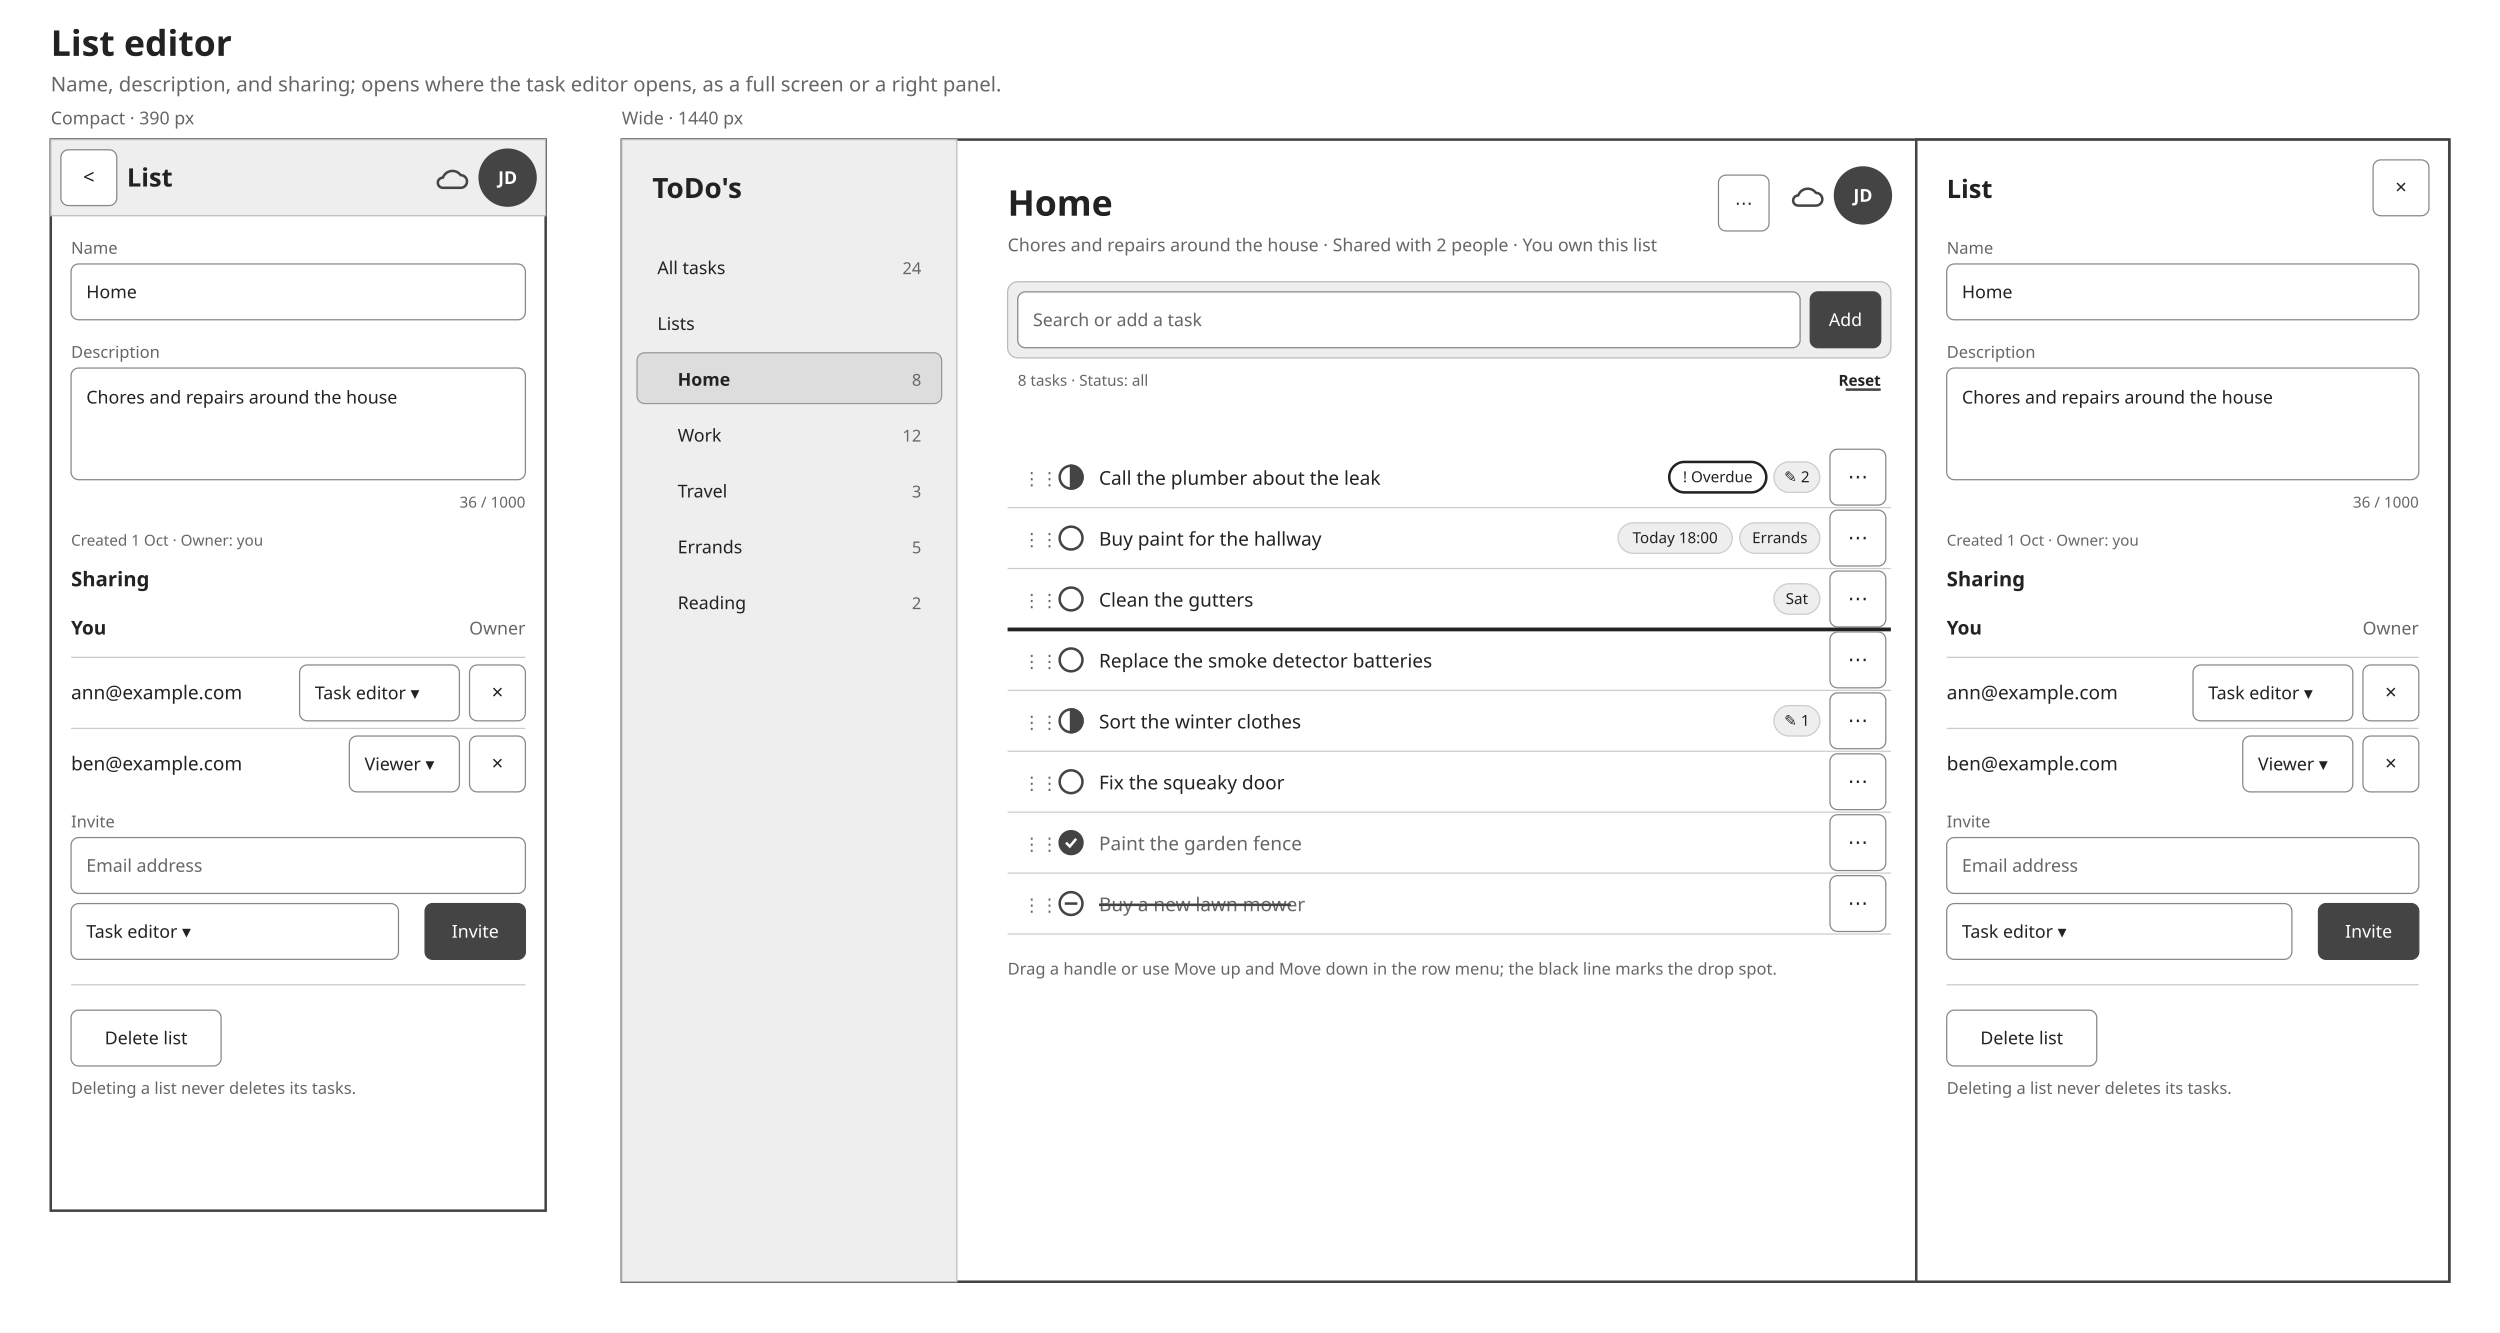
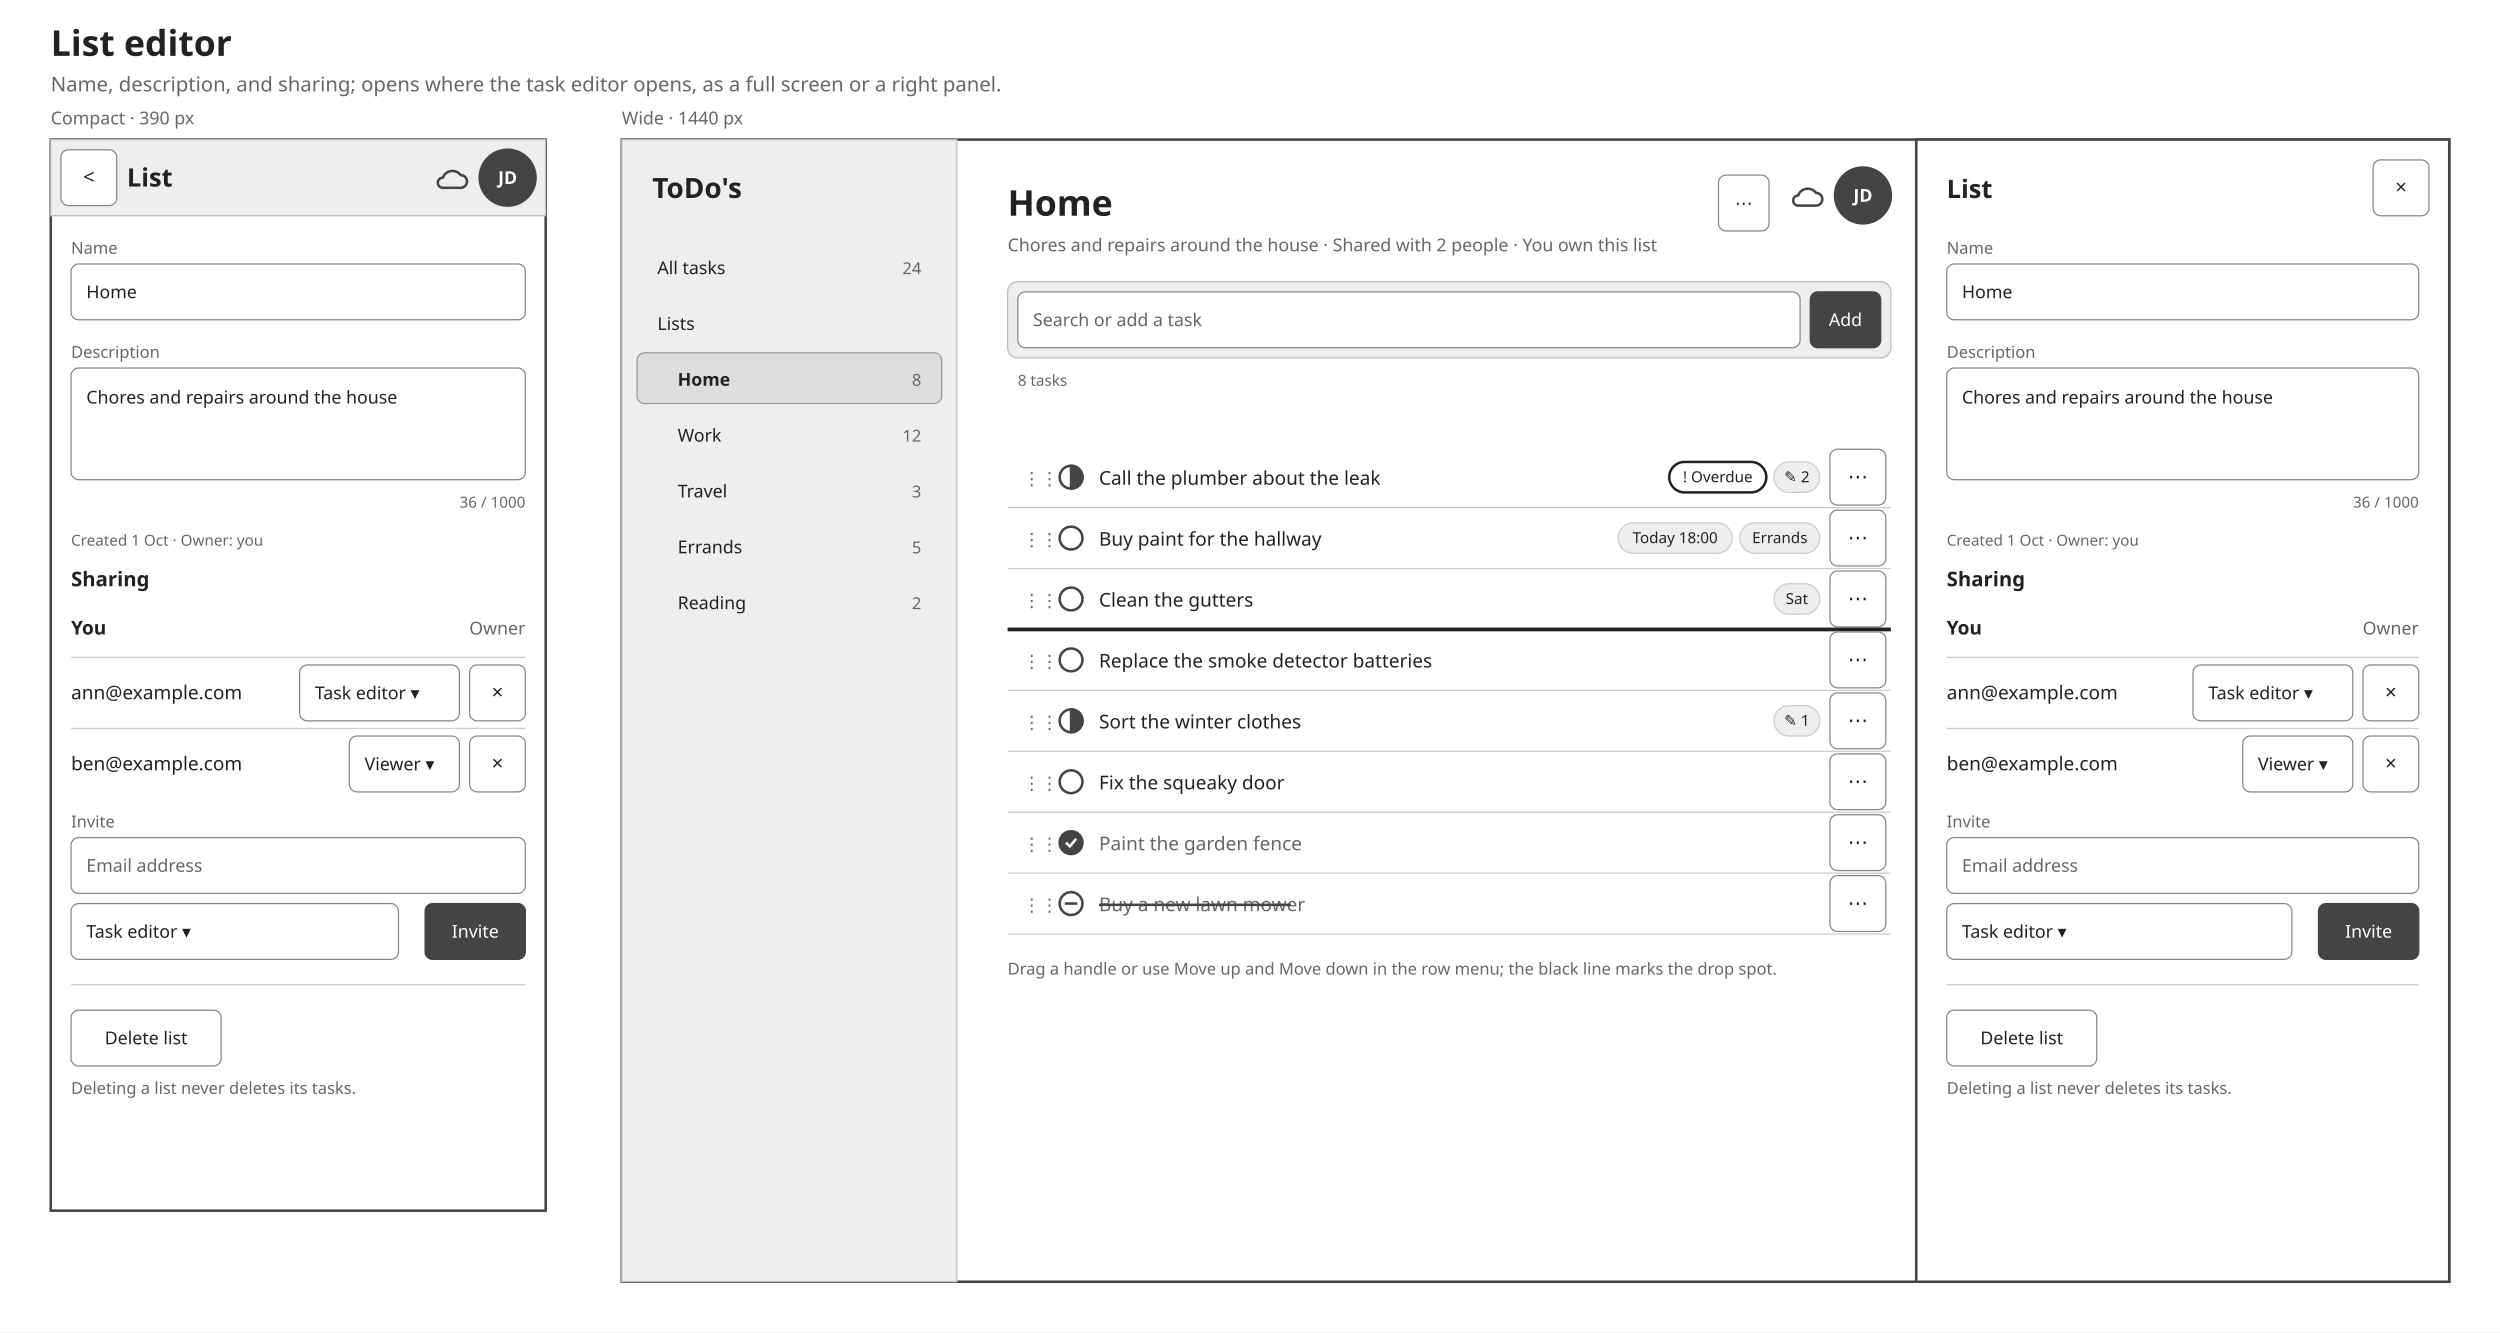
<svg xmlns="http://www.w3.org/2000/svg" width="1970" height="1050" viewBox="0 0 1970 1050">
  <style>
text { font-family: sans-serif; fill: #222222; }
.muted { fill: #666666; }
.on-primary { fill: #ffffff; }
.bold { font-weight: bold; }
rect.frame { fill: #ffffff; stroke: #444444; stroke-width: 2; }
.bar { fill: #eeeeee; stroke: #bbbbbb; }
.box { fill: #f5f5f5; stroke: #bbbbbb; }
.control { fill: #ffffff; stroke: #888888; }
.disabled { fill: #f5f5f5; stroke: #cccccc; }
.primary { fill: #444444; stroke: #444444; }
.selected { fill: #dddddd; stroke: #999999; }
.chip { fill: #eeeeee; stroke: #cccccc; }
.signal { fill: #ffffff; stroke: #222222; stroke-width: 2; }
.scrim { fill: #888888; fill-opacity: 0.5; }
.rule { stroke: #cccccc; }
.drop { stroke: #222222; stroke-width: 3; }
.icon { fill: #ffffff; stroke: #444444; stroke-width: 2; }
.icon-fill { fill: #444444; stroke: #444444; stroke-width: 2; }
.icon-mark { fill: none; stroke: #ffffff; stroke-width: 2; }
.icon-line { stroke: #444444; stroke-width: 2; }
.icon-line-open { fill: none; stroke: #444444; stroke-width: 2; stroke-linecap: round; stroke-linejoin: round; }
  </style>
  <rect x="0" y="0" width="1970" height="1050" fill="#ffffff" />
  <text x="40" y="44" font-size="28" class="bold">List editor</text>
  <text x="40" y="72" font-size="16" class="muted">Name, description, and sharing; opens where the task editor opens, as a full screen or a right panel.</text>
  <text x="40" y="98" font-size="14" class="muted">Compact · 390 px</text>
  <text x="490" y="98" font-size="14" class="muted">Wide · 1440 px</text>
  <g class="frame" data-width="390" data-height="844" transform="translate(40 110)">
    <rect x="0" y="0" width="390" height="844" rx="0" class="frame" />
    <rect x="0" y="0" width="390" height="60" rx="0" class="bar" />
    <rect x="8" y="8" width="44" height="44" rx="6" class="control" />
    <text x="30" y="35" font-size="16" text-anchor="middle">&lt;</text>
    <circle cx="360" cy="30" r="22" class="icon-fill" />
    <text x="360" y="35" font-size="14" class="on-primary bold" text-anchor="middle">JD</text>
    <path d="M 309 38 H 323 A 5 5 0 0 0 323 28 A 8 8 0 0 0 309 30 A 4 4 0 0 0 309 38 Z" class="icon-line-open" />
    <text x="60" y="37" font-size="20" class="bold">List</text>
    <text x="16" y="90" font-size="13" class="muted">Name</text>
    <rect x="16" y="98" width="358" height="44" rx="6" class="control" />
    <text x="28" y="125" font-size="14">Home</text>
    <text x="16" y="172" font-size="13" class="muted">Description</text>
    <rect x="16" y="180" width="358" height="88" rx="6" class="control" />
    <text x="28" y="208" font-size="14">Chores and repairs around the house</text>
    <text x="374" y="290" font-size="12" class="muted" text-anchor="end">36 / 1000</text>
    <text x="16" y="320" font-size="12" class="muted">Created 1 Oct · Owner: you</text>
    <text x="16" y="352" font-size="16" class="bold">Sharing</text>
    <text x="16" y="390" font-size="15" class="bold">You</text>
    <text x="374" y="390" font-size="14" class="muted" text-anchor="end">Owner</text>
    <line x1="16" y1="408" x2="374" y2="408" class="rule" />
    <rect x="330" y="414" width="44" height="44" rx="6" class="control" />
    <text x="352" y="441" font-size="16" text-anchor="middle">×</text>
    <rect x="196.08" y="414" width="125.92" height="44" rx="6" class="control" />
    <text x="208.08" y="441" font-size="14">Task editor ▾</text>
    <text x="16" y="441" font-size="15">ann@example.com</text>
    <line x1="16" y1="464" x2="374" y2="464" class="rule" />
    <rect x="330" y="470" width="44" height="44" rx="6" class="control" />
    <text x="352" y="497" font-size="16" text-anchor="middle">×</text>
    <rect x="235.28" y="470" width="86.72" height="44" rx="6" class="control" />
    <text x="247.28" y="497" font-size="14">Viewer ▾</text>
    <text x="16" y="497" font-size="15">ben@example.com</text>
    <text x="16" y="542" font-size="13" class="muted">Invite</text>
    <rect x="16" y="550" width="358" height="44" rx="6" class="control" />
    <text x="28" y="577" font-size="14" class="muted">Email address</text>
    <rect x="16" y="602" width="258" height="44" rx="6" class="control" />
    <text x="28" y="629" font-size="14">Task editor ▾</text>
    <rect x="294.96" y="602" width="79.04" height="44" rx="6" class="primary" />
    <text x="334.48" y="628.9" font-size="14" class="on-primary" text-anchor="middle">Invite</text>
    <line x1="16" y1="666" x2="374" y2="666" class="rule" />
    <rect x="16" y="686" width="118.24" height="44" rx="6" class="control" />
    <text x="75.12" y="712.9" font-size="14" text-anchor="middle">Delete list</text>
    <text x="16" y="752" font-size="13" class="muted">Deleting a list never deletes its tasks.</text>
  </g>
  <g class="frame" data-width="1440" data-height="900" transform="translate(490 110)">
    <rect x="0" y="0" width="1440" height="900" rx="0" class="frame" />
    <rect x="0" y="0" width="264" height="900" rx="0" class="bar" />
    <text x="24" y="46" font-size="22" class="bold">ToDo's</text>
    <text x="28" y="106" font-size="14">All tasks</text>
    <text x="236" y="106" font-size="13" class="muted" text-anchor="end">24</text>
    <text x="28" y="150" font-size="14">Lists</text>
    <rect x="12" y="168" width="240" height="40" rx="6" class="selected" />
    <text x="44" y="194" font-size="14" class="bold">Home</text>
    <text x="236" y="194" font-size="13" class="muted" text-anchor="end">8</text>
    <text x="44" y="238" font-size="14">Work</text>
    <text x="236" y="238" font-size="13" class="muted" text-anchor="end">12</text>
    <text x="44" y="282" font-size="14">Travel</text>
    <text x="236" y="282" font-size="13" class="muted" text-anchor="end">3</text>
    <text x="44" y="326" font-size="14">Errands</text>
    <text x="236" y="326" font-size="13" class="muted" text-anchor="end">5</text>
    <text x="44" y="370" font-size="14">Reading</text>
    <text x="236" y="370" font-size="13" class="muted" text-anchor="end">2</text>
    <circle cx="978" cy="44" r="22" class="icon-fill" />
    <text x="978" y="49" font-size="14" class="on-primary bold" text-anchor="middle">JD</text>
    <path d="M 927 52 H 941 A 5 5 0 0 0 941 42 A 8 8 0 0 0 927 44 A 4 4 0 0 0 927 52 Z" class="icon-line-open" />
    <rect x="864.16" y="28" width="39.84" height="44" rx="6" class="control" />
    <text x="884.08" y="54.9" font-size="14" text-anchor="middle">⋯</text>
    <text x="304" y="60" font-size="28" class="bold">Home</text>
    <text x="304" y="88" font-size="14" class="muted">Chores and repairs around the house · Shared with 2 people · You own this list</text>
    <rect x="304" y="112" width="696" height="60" rx="8" class="bar" />
    <rect x="936.48" y="120" width="55.52" height="44" rx="6" class="primary" />
    <text x="964.24" y="146.9" font-size="14" class="on-primary" text-anchor="middle">Add</text>
    <rect x="312" y="120" width="616.48" height="44" rx="6" class="control" />
    <text x="324" y="147" font-size="14" class="muted">Search or add a task</text>
-     <text x="992" y="194" font-size="12" class="bold" text-anchor="end">Reset</text>
-     <line x1="964.4" y1="197" x2="992" y2="197" class="icon-line" />
-     <text x="312" y="194" font-size="12" class="muted">8 tasks · Status: all</text>
+     <text x="312" y="194" font-size="12" class="muted">8 tasks</text>
    <line x1="304" y1="290" x2="1000" y2="290" class="rule" />
    <text x="316" y="272" font-size="14" class="muted">⋮⋮</text>
    <circle cx="354" cy="266" r="9" class="icon" />
    <path d="M354 257.0 A9 9 0 0 1 354 275.0 Z" class="icon-fill" />
    <rect x="952" y="244" width="44" height="44" rx="6" class="control" />
    <text x="974" y="271" font-size="16" text-anchor="middle">⋯</text>
    <rect x="907.84" y="254" width="36.16" height="24" rx="12" class="chip" />
    <text x="925.92" y="270" font-size="12" text-anchor="middle">✎ 2</text>
    <rect x="825.36" y="254" width="76.48" height="24" rx="12" class="signal" />
    <text x="863.6" y="270" font-size="12" text-anchor="middle">! Overdue</text>
    <text x="376" y="272" font-size="15">Call the plumber about the leak</text>
    <line x1="304" y1="338" x2="1000" y2="338" class="rule" />
    <text x="316" y="320" font-size="14" class="muted">⋮⋮</text>
    <circle cx="354" cy="314" r="9" class="icon" />
    <rect x="952" y="292" width="44" height="44" rx="6" class="control" />
    <text x="974" y="319" font-size="16" text-anchor="middle">⋯</text>
    <rect x="880.96" y="302" width="63.04" height="24" rx="12" class="chip" />
    <text x="912.48" y="318" font-size="12" text-anchor="middle">Errands</text>
    <rect x="785.04" y="302" width="89.92" height="24" rx="12" class="chip" />
    <text x="830" y="318" font-size="12" text-anchor="middle">Today 18:00</text>
    <text x="376" y="320" font-size="15">Buy paint for the hallway</text>
    <line x1="304" y1="386" x2="1000" y2="386" class="rule" />
    <text x="316" y="368" font-size="14" class="muted">⋮⋮</text>
    <circle cx="354" cy="362" r="9" class="icon" />
    <rect x="952" y="340" width="44" height="44" rx="6" class="control" />
    <text x="974" y="367" font-size="16" text-anchor="middle">⋯</text>
    <rect x="907.84" y="350" width="36.16" height="24" rx="12" class="chip" />
    <text x="925.92" y="366" font-size="12" text-anchor="middle">Sat</text>
    <text x="376" y="368" font-size="15">Clean the gutters</text>
    <line x1="304" y1="386" x2="1000" y2="386" class="drop" />
    <line x1="304" y1="434" x2="1000" y2="434" class="rule" />
    <text x="316" y="416" font-size="14" class="muted">⋮⋮</text>
    <circle cx="354" cy="410" r="9" class="icon" />
    <rect x="952" y="388" width="44" height="44" rx="6" class="control" />
    <text x="974" y="415" font-size="16" text-anchor="middle">⋯</text>
    <text x="376" y="416" font-size="15">Replace the smoke detector batteries</text>
    <line x1="304" y1="482" x2="1000" y2="482" class="rule" />
    <text x="316" y="464" font-size="14" class="muted">⋮⋮</text>
    <circle cx="354" cy="458" r="9" class="icon" />
    <path d="M354 449.0 A9 9 0 0 1 354 467.0 Z" class="icon-fill" />
    <rect x="952" y="436" width="44" height="44" rx="6" class="control" />
    <text x="974" y="463" font-size="16" text-anchor="middle">⋯</text>
    <rect x="907.84" y="446" width="36.16" height="24" rx="12" class="chip" />
    <text x="925.92" y="462" font-size="12" text-anchor="middle">✎ 1</text>
    <text x="376" y="464" font-size="15">Sort the winter clothes</text>
    <line x1="304" y1="530" x2="1000" y2="530" class="rule" />
    <text x="316" y="512" font-size="14" class="muted">⋮⋮</text>
    <circle cx="354" cy="506" r="9" class="icon" />
    <rect x="952" y="484" width="44" height="44" rx="6" class="control" />
    <text x="974" y="511" font-size="16" text-anchor="middle">⋯</text>
    <text x="376" y="512" font-size="15">Fix the squeaky door</text>
    <line x1="304" y1="578" x2="1000" y2="578" class="rule" />
    <text x="316" y="560" font-size="14" class="muted">⋮⋮</text>
    <circle cx="354" cy="554" r="9" class="icon-fill" />
    <path d="M350 554.0 l3 3 l5 -6" class="icon-mark" />
    <rect x="952" y="532" width="44" height="44" rx="6" class="control" />
    <text x="974" y="559" font-size="16" text-anchor="middle">⋯</text>
    <text x="376" y="560" font-size="15" class="muted">Paint the garden fence</text>
    <line x1="304" y1="626" x2="1000" y2="626" class="rule" />
    <text x="316" y="608" font-size="14" class="muted">⋮⋮</text>
    <circle cx="354" cy="602" r="9" class="icon" />
    <line x1="349.05" y1="602" x2="358.95" y2="602" class="icon-line" />
    <rect x="952" y="580" width="44" height="44" rx="6" class="control" />
    <text x="974" y="607" font-size="16" text-anchor="middle">⋯</text>
    <text x="376" y="608" font-size="15" class="muted">Buy a new lawn mower</text>
    <line x1="376" y1="603" x2="527.2" y2="603" class="icon-line" />
    <text x="304" y="658" font-size="13" class="muted">Drag a handle or use Move up and Move down in the row menu; the black line marks the drop spot.</text>
    <rect x="1020" y="0" width="420" height="900" rx="0" class="frame" />
    <text x="1044" y="46" font-size="20" class="bold">List</text>
    <rect x="1380" y="16" width="44" height="44" rx="6" class="control" />
    <text x="1402" y="43" font-size="16" text-anchor="middle">×</text>
    <text x="1044" y="90" font-size="13" class="muted">Name</text>
    <rect x="1044" y="98" width="372" height="44" rx="6" class="control" />
    <text x="1056" y="125" font-size="14">Home</text>
    <text x="1044" y="172" font-size="13" class="muted">Description</text>
    <rect x="1044" y="180" width="372" height="88" rx="6" class="control" />
    <text x="1056" y="208" font-size="14">Chores and repairs around the house</text>
    <text x="1416" y="290" font-size="12" class="muted" text-anchor="end">36 / 1000</text>
    <text x="1044" y="320" font-size="12" class="muted">Created 1 Oct · Owner: you</text>
    <text x="1044" y="352" font-size="16" class="bold">Sharing</text>
    <text x="1044" y="390" font-size="15" class="bold">You</text>
    <text x="1416" y="390" font-size="14" class="muted" text-anchor="end">Owner</text>
    <line x1="1044" y1="408" x2="1416" y2="408" class="rule" />
    <rect x="1372" y="414" width="44" height="44" rx="6" class="control" />
    <text x="1394" y="441" font-size="16" text-anchor="middle">×</text>
    <rect x="1238.08" y="414" width="125.92" height="44" rx="6" class="control" />
    <text x="1250.08" y="441" font-size="14">Task editor ▾</text>
    <text x="1044" y="441" font-size="15">ann@example.com</text>
    <line x1="1044" y1="464" x2="1416" y2="464" class="rule" />
    <rect x="1372" y="470" width="44" height="44" rx="6" class="control" />
    <text x="1394" y="497" font-size="16" text-anchor="middle">×</text>
    <rect x="1277.28" y="470" width="86.72" height="44" rx="6" class="control" />
    <text x="1289.28" y="497" font-size="14">Viewer ▾</text>
    <text x="1044" y="497" font-size="15">ben@example.com</text>
    <text x="1044" y="542" font-size="13" class="muted">Invite</text>
    <rect x="1044" y="550" width="372" height="44" rx="6" class="control" />
    <text x="1056" y="577" font-size="14" class="muted">Email address</text>
    <rect x="1044" y="602" width="272" height="44" rx="6" class="control" />
    <text x="1056" y="629" font-size="14">Task editor ▾</text>
    <rect x="1336.96" y="602" width="79.04" height="44" rx="6" class="primary" />
    <text x="1376.48" y="628.9" font-size="14" class="on-primary" text-anchor="middle">Invite</text>
    <line x1="1044" y1="666" x2="1416" y2="666" class="rule" />
    <rect x="1044" y="686" width="118.24" height="44" rx="6" class="control" />
    <text x="1103.12" y="712.9" font-size="14" text-anchor="middle">Delete list</text>
    <text x="1044" y="752" font-size="13" class="muted">Deleting a list never deletes its tasks.</text>
  </g>
</svg>
